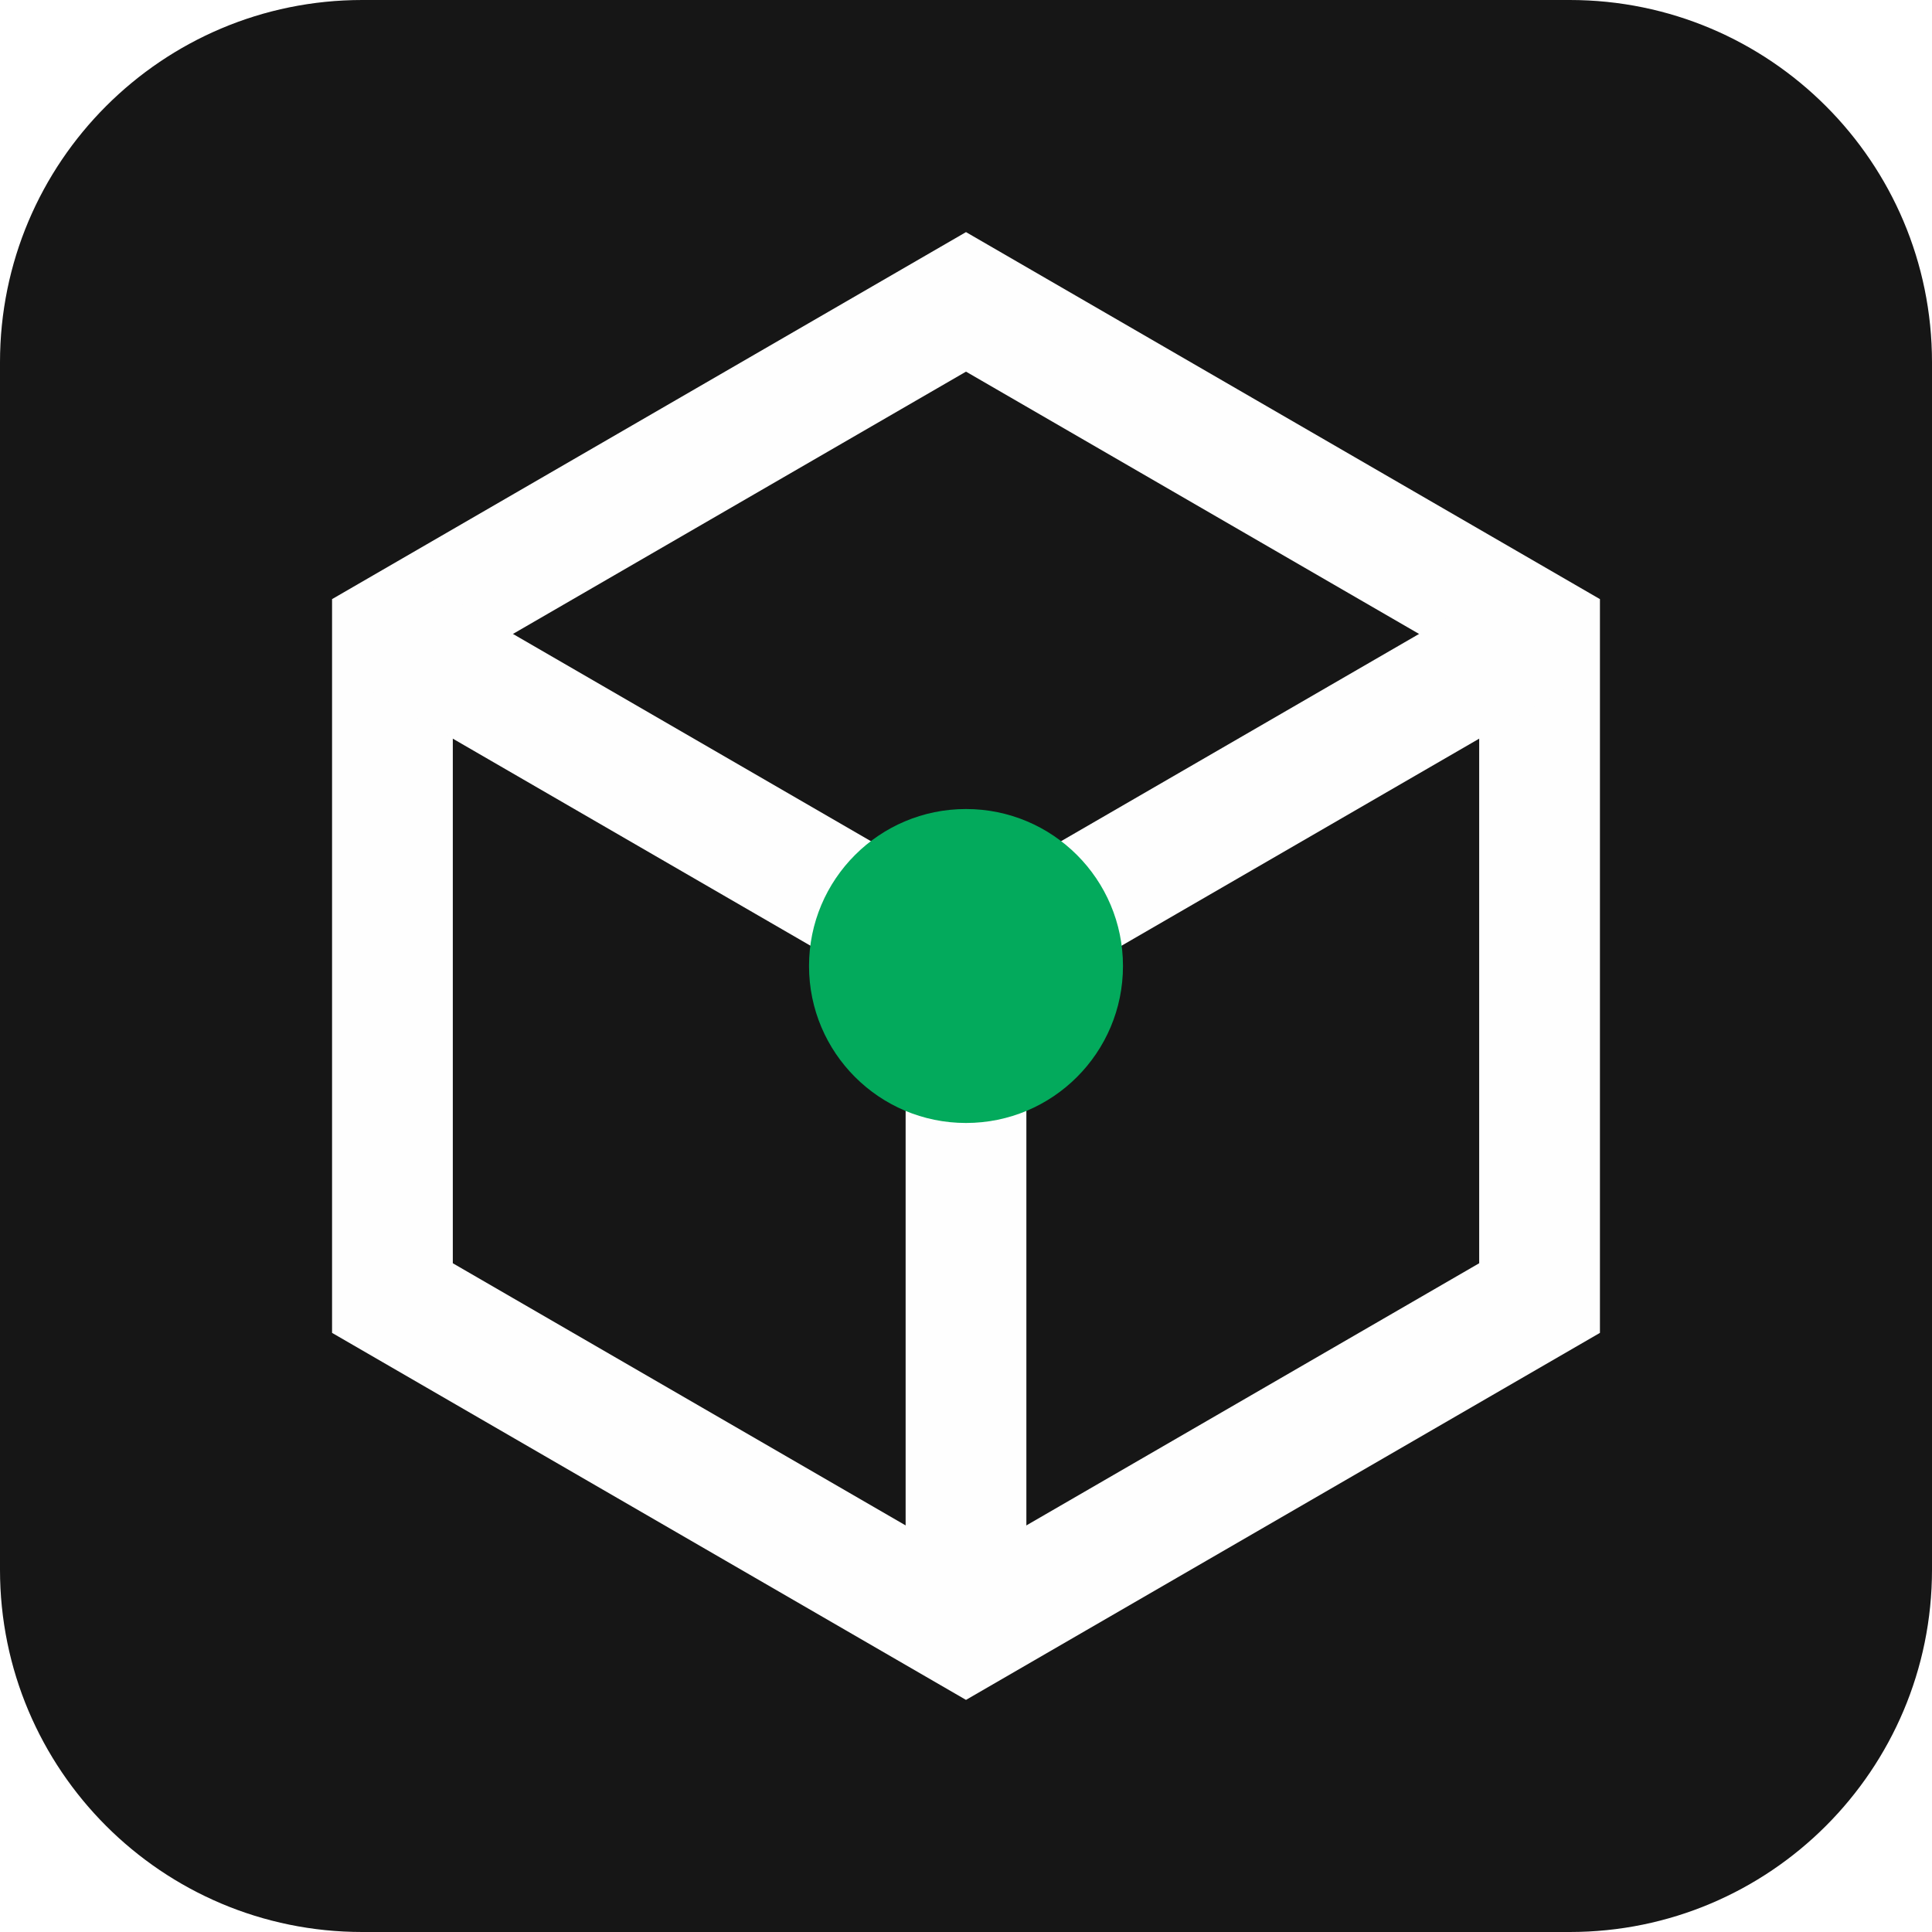
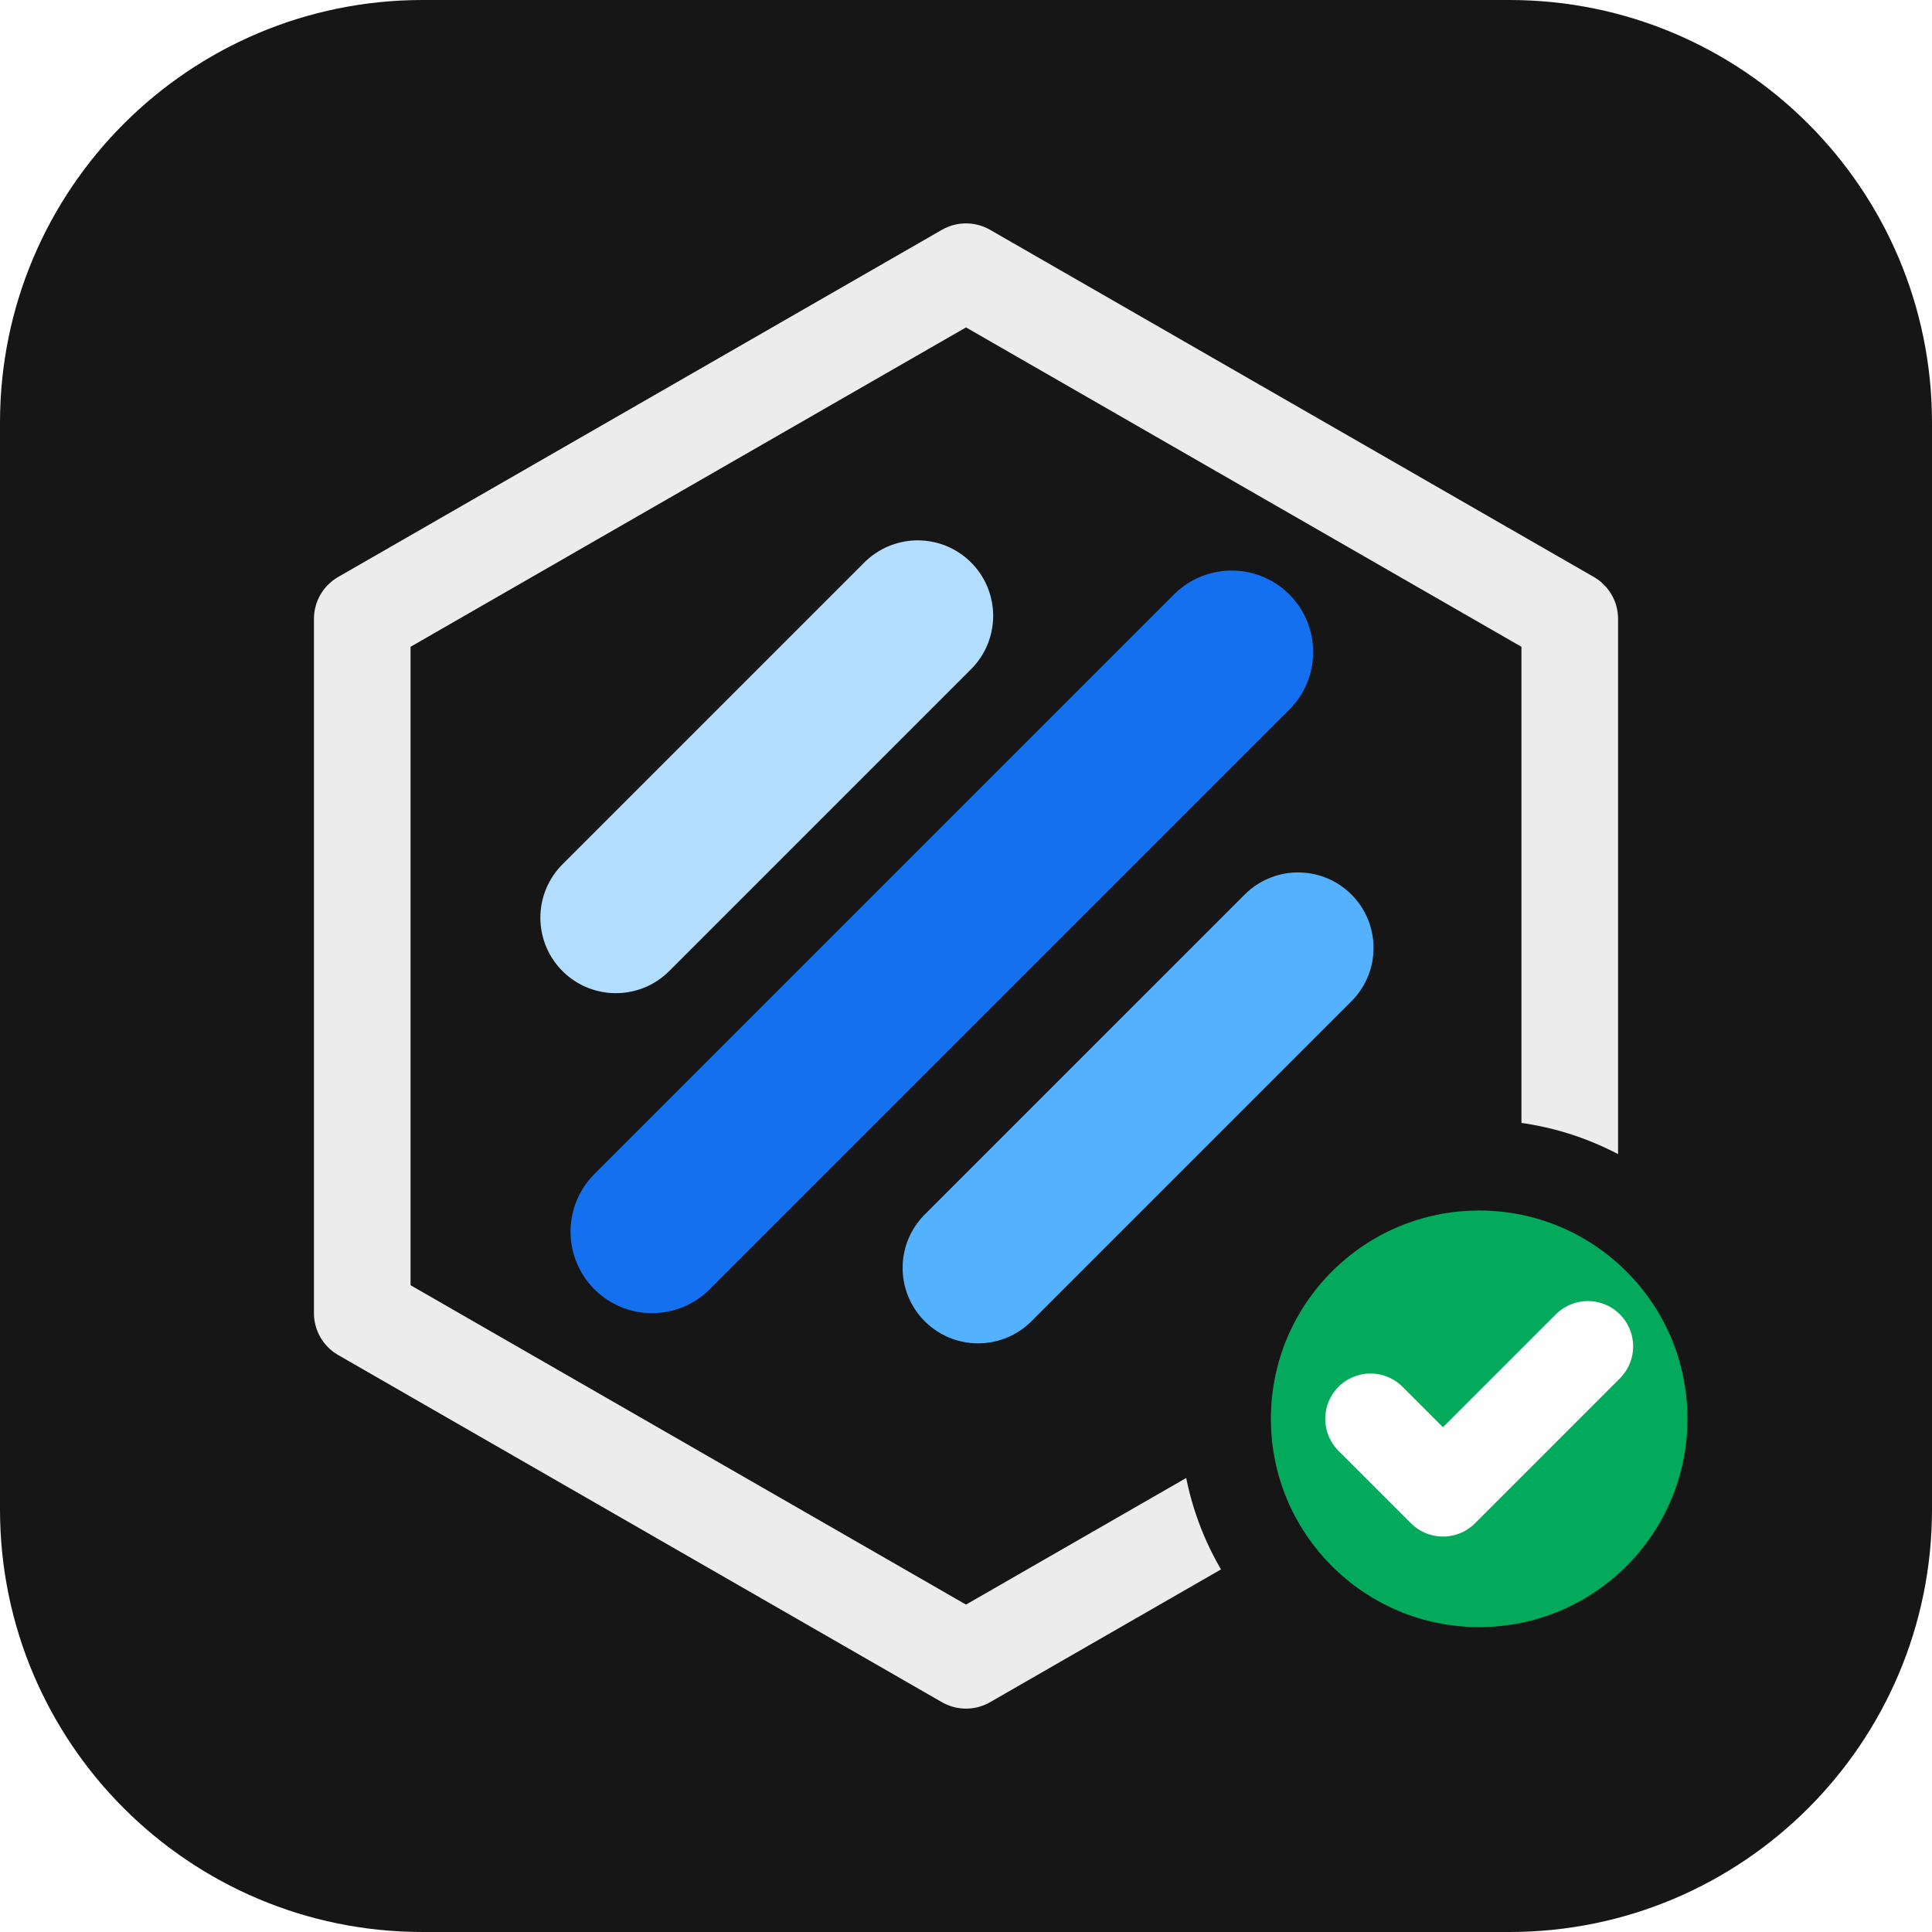
<svg xmlns="http://www.w3.org/2000/svg" viewBox="0 0 32 32" fill="none">
-   <rect width="32" height="32" rx="6" fill="#161616" />
-   <polygon points="16 5 25.5 10.5 25.5 21.5 16 27 6.5 21.5 6.5 10.5 16 5" stroke="#fefefe" stroke-width="2" fill="none" />
-   <line x1="16" y1="27" x2="16" y2="16" stroke="#fefefe" stroke-width="2" />
-   <line x1="25.5" y1="10.5" x2="16" y2="16" stroke="#fefefe" stroke-width="2" />
-   <line x1="6.5" y1="10.5" x2="16" y2="16" stroke="#fefefe" stroke-width="2" />
-   <circle cx="16" cy="16" r="2.6" fill="#03aa5c" />
+   <rect width="32" height="32" rx="7" fill="#161616" />
+   <polygon points="16 4.5 26 10.25 26 21.75 16 27.5 6 21.75 6 10.25 16 4.5" stroke="#fefefe" stroke-width="1.6" stroke-linejoin="round" fill="none" opacity="0.92" />
+   <g stroke-linecap="round">
+     <line x1="10.2" y1="15.2" x2="15.2" y2="10.2" stroke="#B2DDFF" stroke-width="2.5" />
+     <line x1="10.8" y1="20.4" x2="20.4" y2="10.8" stroke="#1570EF" stroke-width="2.7" />
+     <line x1="16.2" y1="21.0" x2="21.5" y2="15.7" stroke="#53B1FD" stroke-width="2.5" />
+   </g>
+   <circle cx="24.5" cy="23.5" r="4.2" fill="#03aa5c" stroke="#161616" stroke-width="1.5" />
+   <path d="M22.7 23.5l1.2 1.2 2.4-2.4" stroke="#fefefe" stroke-width="1.5" stroke-linecap="round" stroke-linejoin="round" />
</svg>
